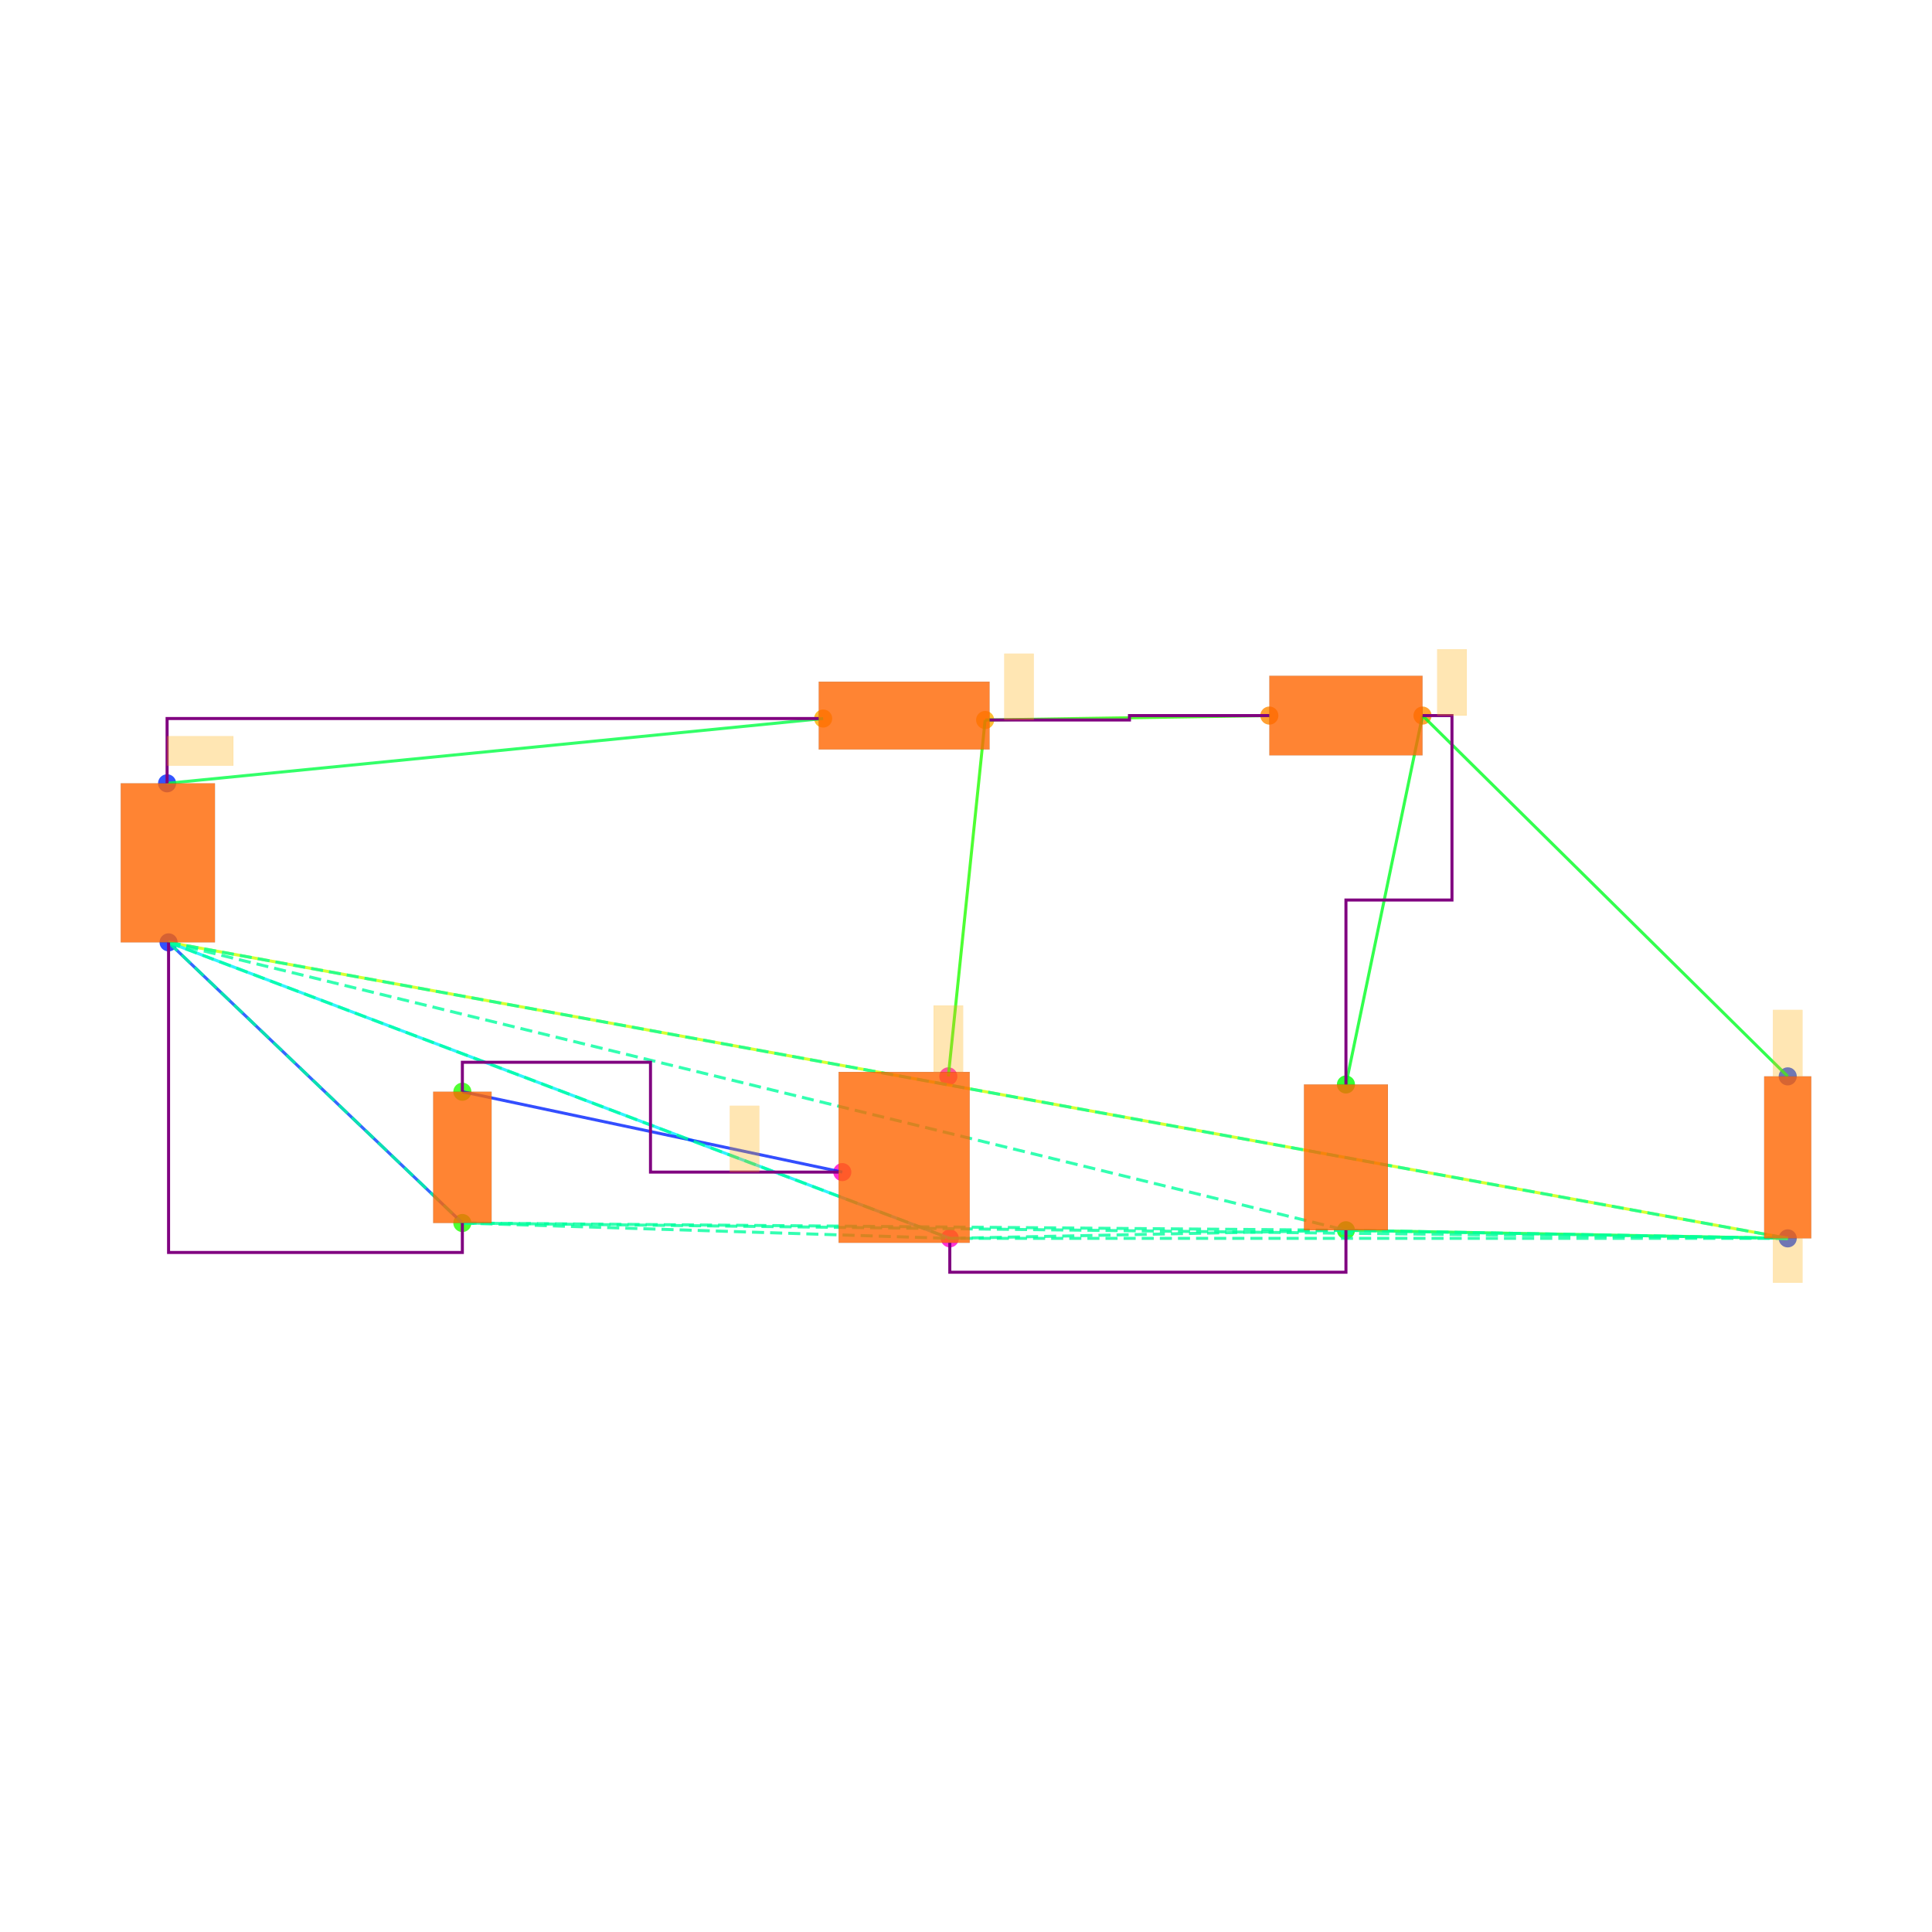
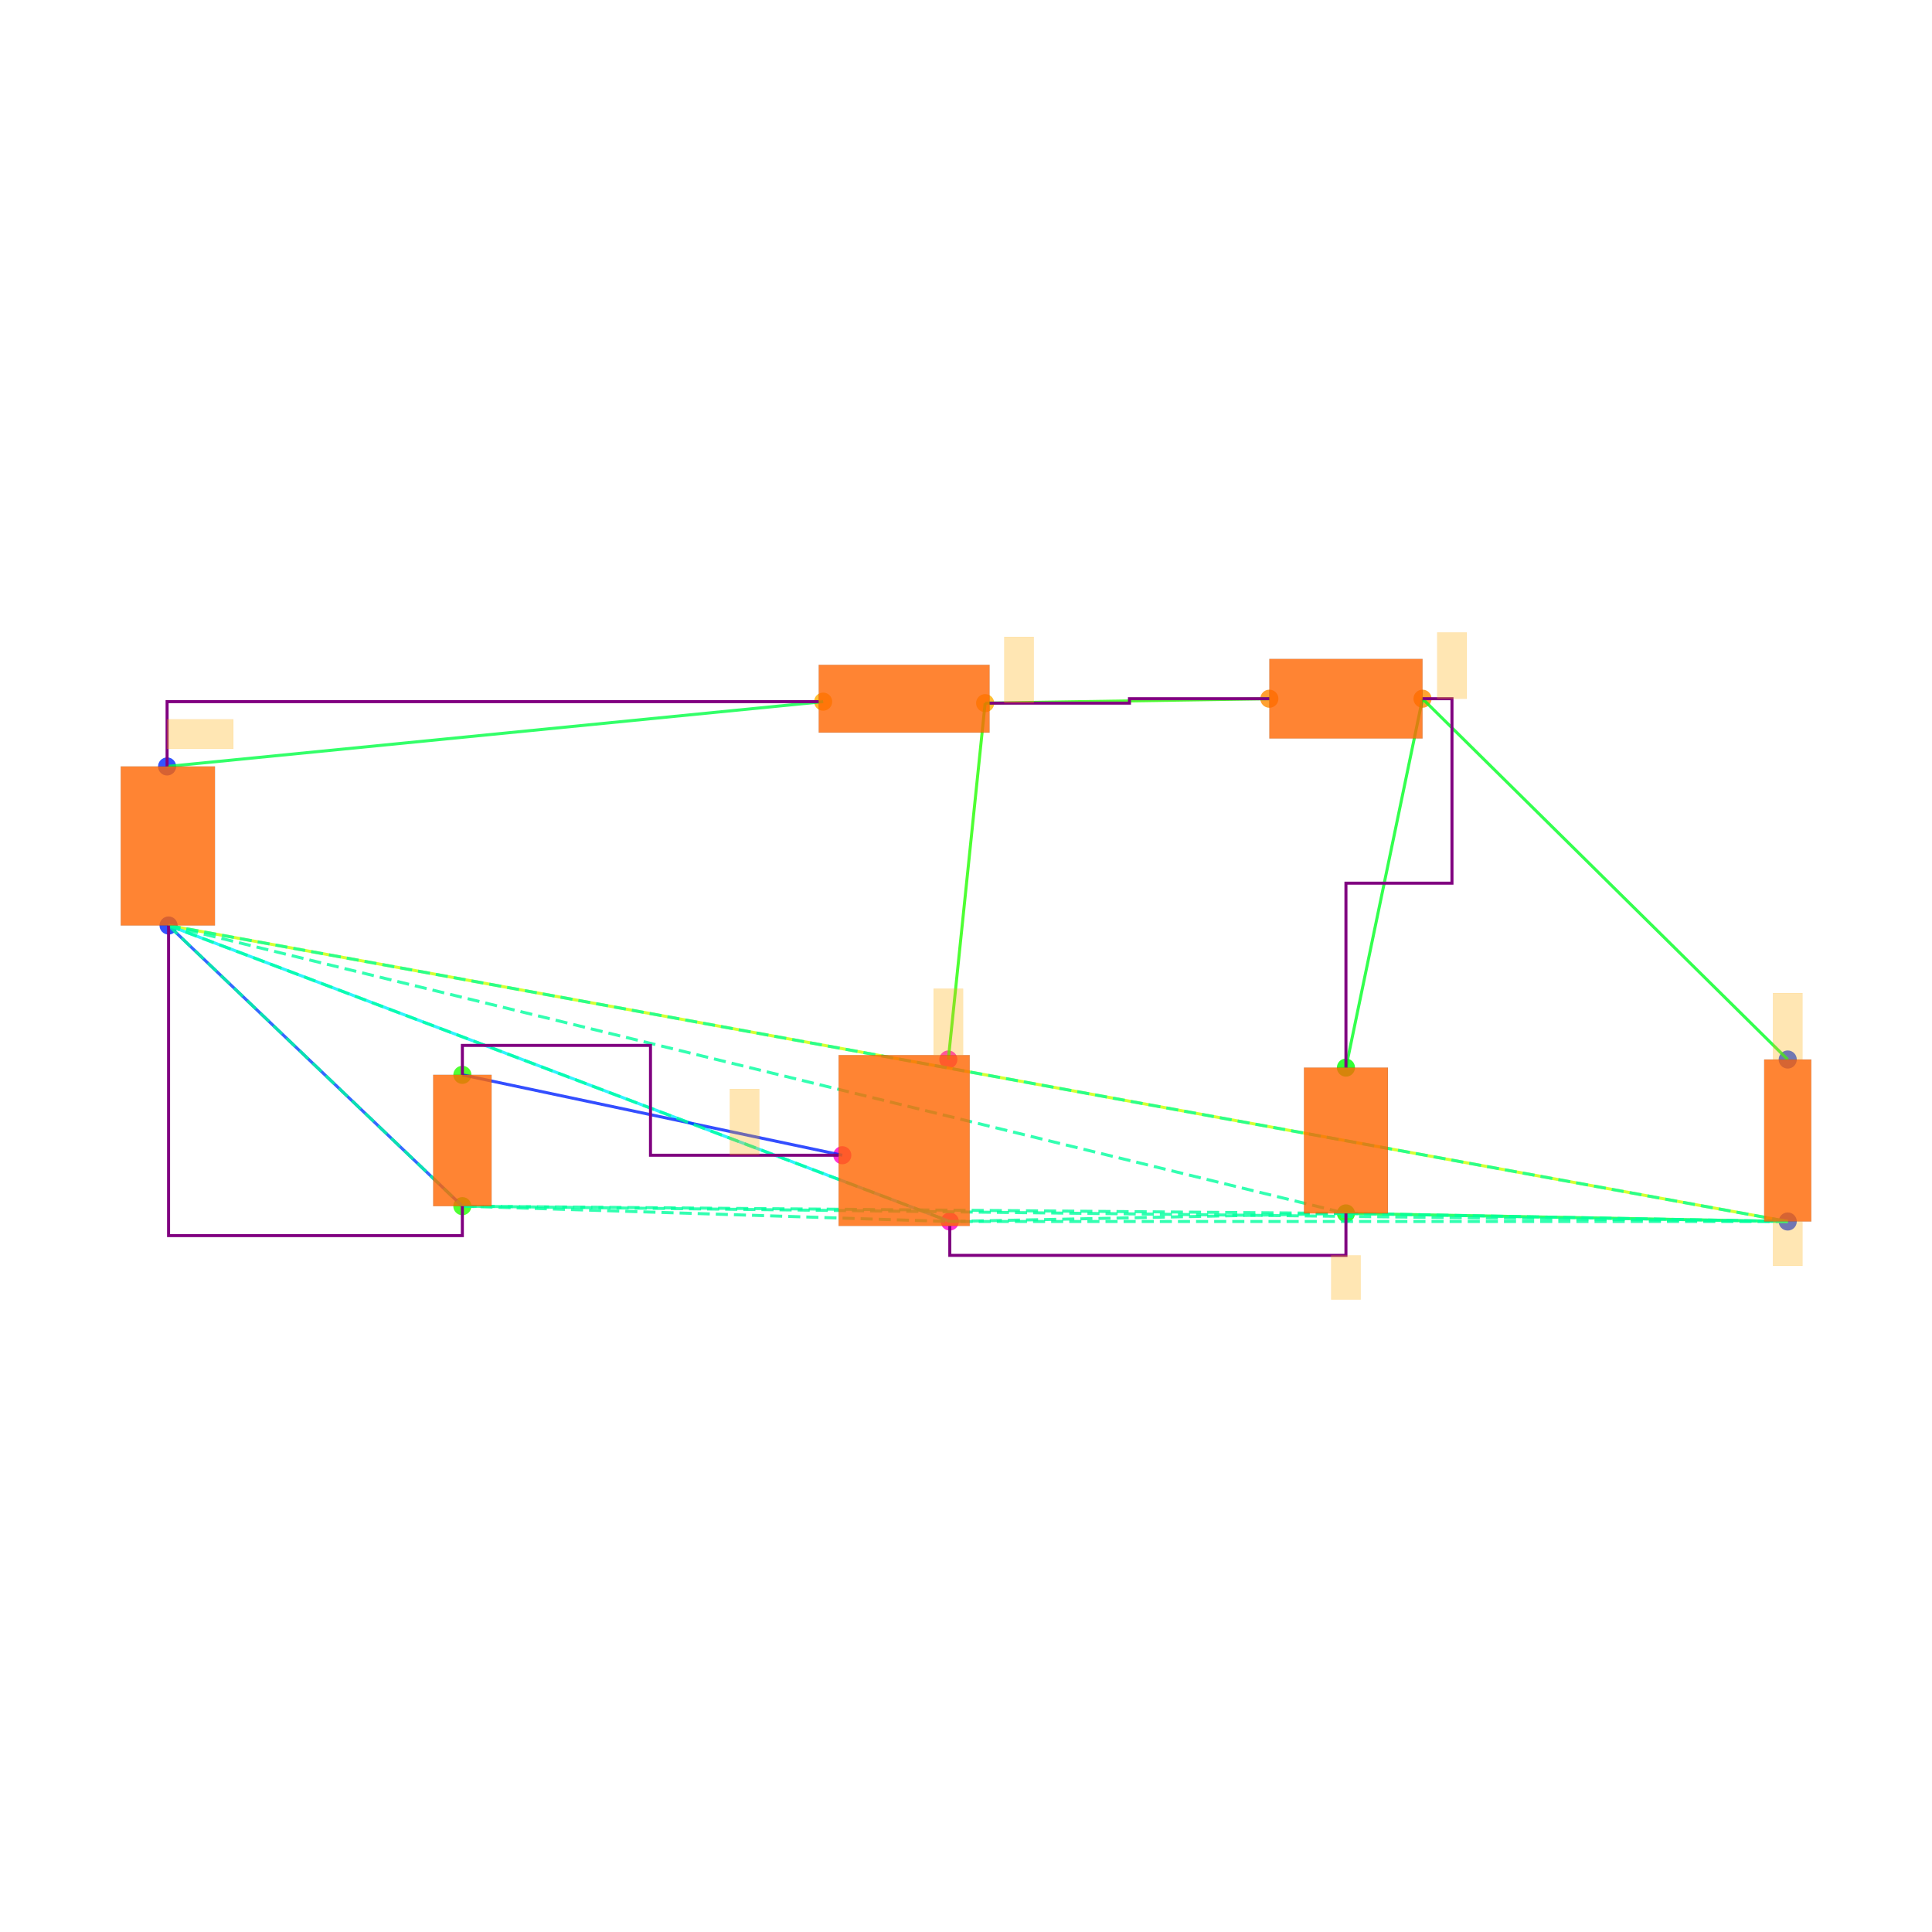
<svg xmlns="http://www.w3.org/2000/svg" width="640" height="640" viewBox="0 0 640 640">
  <rect width="100%" height="100%" fill="white" />
  <g>
-     <circle data-type="point" data-label="V1.1 y+" data-x="-5.005" data-y="2.54" cx="55.353" cy="259.485" r="3" fill="hsl(230, 100%, 50%, 0.8)" />
+     <circle data-type="point" data-label="V1.1 y+" data-x="-5.005" data-y="2.54" cx="55.353" cy="253.899" r="3" fill="hsl(230, 100%, 50%, 0.8)" />
  </g>
  <g>
-     <circle data-type="point" data-label="V1.2 y-" data-x="-4.995" data-y="1.46" cx="55.841" cy="312.17" r="3" fill="hsl(231, 100%, 50%, 0.8)" />
+     <circle data-type="point" data-label="V1.2 y-" data-x="-4.995" data-y="1.46" cx="55.841" cy="306.585" r="3" fill="hsl(231, 100%, 50%, 0.8)" />
  </g>
  <g>
-     <circle data-type="point" data-label="L1.1 x-" data-x="-0.55" data-y="2.98" cx="272.681" cy="238.021" r="3" fill="hsl(40, 100%, 50%, 0.8)" />
+     <circle data-type="point" data-label="L1.1 x-" data-x="-0.55" data-y="2.98" cx="272.681" cy="232.435" r="3" fill="hsl(40, 100%, 50%, 0.8)" />
  </g>
  <g>
-     <circle data-type="point" data-label="L1.2 x+" data-x="0.55" data-y="2.97" cx="326.342" cy="238.508" r="3" fill="hsl(41, 100%, 50%, 0.8)" />
+     <circle data-type="point" data-label="L1.2 x+" data-x="0.55" data-y="2.97" cx="326.342" cy="232.923" r="3" fill="hsl(41, 100%, 50%, 0.8)" />
  </g>
  <g>
-     <circle data-type="point" data-label="D1.1 x-" data-x="2.48" data-y="3" cx="420.493" cy="237.045" r="3" fill="hsl(32, 100%, 50%, 0.8)" />
+     <circle data-type="point" data-label="D1.1 x-" data-x="2.48" data-y="3" cx="420.493" cy="231.459" r="3" fill="hsl(32, 100%, 50%, 0.8)" />
  </g>
  <g>
-     <circle data-type="point" data-label="D1.2 x+" data-x="3.52" data-y="3" cx="471.227" cy="237.045" r="3" fill="hsl(33, 100%, 50%, 0.8)" />
+     <circle data-type="point" data-label="D1.2 x+" data-x="3.52" data-y="3" cx="471.227" cy="231.459" r="3" fill="hsl(33, 100%, 50%, 0.8)" />
  </g>
  <g>
-     <circle data-type="point" data-label="C1.2 y-" data-x="3" data-y="-0.49500000000000005" cx="445.86" cy="407.541" r="3" fill="hsl(122, 100%, 50%, 0.8)" />
+     <circle data-type="point" data-label="C1.2 y-" data-x="3" data-y="-0.49500000000000005" cx="445.86" cy="401.955" r="3" fill="hsl(122, 100%, 50%, 0.8)" />
  </g>
  <g>
-     <circle data-type="point" data-label="C1.1 y+" data-x="3" data-y="0.495" cx="445.86" cy="359.246" r="3" fill="hsl(121, 100%, 50%, 0.8)" />
+     <circle data-type="point" data-label="C1.1 y+" data-x="3" data-y="0.495" cx="445.86" cy="353.66" r="3" fill="hsl(121, 100%, 50%, 0.8)" />
  </g>
  <g>
-     <circle data-type="point" data-label="R1.1 y+" data-x="6" data-y="0.5499999999999999" cx="592.208" cy="356.563" r="3" fill="hsl(226, 100%, 50%, 0.8)" />
+     <circle data-type="point" data-label="R1.1 y+" data-x="6" data-y="0.5499999999999999" cx="592.208" cy="350.977" r="3" fill="hsl(226, 100%, 50%, 0.8)" />
  </g>
  <g>
-     <circle data-type="point" data-label="R1.2 y-" data-x="6" data-y="-0.55" cx="592.208" cy="410.224" r="3" fill="hsl(227, 100%, 50%, 0.8)" />
+     <circle data-type="point" data-label="R1.2 y-" data-x="6" data-y="-0.55" cx="592.208" cy="404.638" r="3" fill="hsl(227, 100%, 50%, 0.8)" />
  </g>
  <g>
-     <circle data-type="point" data-label="V2.1 y+" data-x="-2.9999378" data-y="0.4458008" cx="153.166" cy="361.646" r="3" fill="hsl(111, 100%, 50%, 0.8)" />
+     <circle data-type="point" data-label="V2.1 y+" data-x="-2.9999378" data-y="0.4458008" cx="153.166" cy="356.06" r="3" fill="hsl(111, 100%, 50%, 0.8)" />
  </g>
  <g>
-     <circle data-type="point" data-label="V2.2 y-" data-x="-3.0000622" data-y="-0.4458008" cx="153.16" cy="405.141" r="3" fill="hsl(112, 100%, 50%, 0.8)" />
+     <circle data-type="point" data-label="V2.2 y-" data-x="-3.0000622" data-y="-0.4458008" cx="153.16" cy="399.555" r="3" fill="hsl(112, 100%, 50%, 0.8)" />
  </g>
  <g>
-     <circle data-type="point" data-label="M1.1 y+" data-x="0.3" data-y="0.55" cx="314.146" cy="356.563" r="3" fill="hsl(311, 100%, 50%, 0.8)" />
+     <circle data-type="point" data-label="M1.1 y+" data-x="0.3" data-y="0.55" cx="314.146" cy="350.977" r="3" fill="hsl(311, 100%, 50%, 0.8)" />
  </g>
  <g>
-     <circle data-type="point" data-label="M1.2 y-" data-x="0.31" data-y="-0.55" cx="314.634" cy="410.224" r="3" fill="hsl(312, 100%, 50%, 0.8)" />
+     <circle data-type="point" data-label="M1.2 y-" data-x="0.31" data-y="-0.55" cx="314.634" cy="404.638" r="3" fill="hsl(312, 100%, 50%, 0.8)" />
  </g>
  <g>
-     <circle data-type="point" data-label="M1.3 x-" data-x="-0.42" data-y="-0.1" cx="279.022" cy="388.272" r="3" fill="hsl(313, 100%, 50%, 0.8)" />
+     <circle data-type="point" data-label="M1.3 x-" data-x="-0.42" data-y="-0.1" cx="279.022" cy="382.686" r="3" fill="hsl(313, 100%, 50%, 0.8)" />
  </g>
  <g>
-     <polyline data-points="-5.005,2.54 -0.55,2.98" data-type="line" data-label="" points="55.353,259.485 272.681,238.021" fill="none" stroke="hsl(136, 100%, 50%, 0.8)" stroke-width="1" />
+     <polyline data-points="-5.005,2.54 -0.55,2.98" data-type="line" data-label="" points="55.353,253.899 272.681,232.435" fill="none" stroke="hsl(136, 100%, 50%, 0.8)" stroke-width="1" />
  </g>
  <g>
-     <polyline data-points="0.55,2.97 2.48,3" data-type="line" data-label="" points="326.342,238.508 420.493,237.045" fill="none" stroke="hsl(112, 100%, 50%, 0.8)" stroke-width="1" />
+     <polyline data-points="0.55,2.97 2.48,3" data-type="line" data-label="" points="326.342,232.923 420.493,231.459" fill="none" stroke="hsl(112, 100%, 50%, 0.8)" stroke-width="1" />
  </g>
  <g>
-     <polyline data-points="3.52,3 3,0.495" data-type="line" data-label="" points="471.227,237.045 445.86,359.246" fill="none" stroke="hsl(128, 100%, 50%, 0.8)" stroke-width="1" />
+     <polyline data-points="3.52,3 3,0.495" data-type="line" data-label="" points="471.227,231.459 445.86,353.66" fill="none" stroke="hsl(128, 100%, 50%, 0.8)" stroke-width="1" />
  </g>
  <g>
-     <polyline data-points="3.52,3 6,0.5499999999999999" data-type="line" data-label="" points="471.227,237.045 592.208,356.563" fill="none" stroke="hsl(128, 100%, 50%, 0.8)" stroke-width="1" />
+     <polyline data-points="3.52,3 6,0.5499999999999999" data-type="line" data-label="" points="471.227,231.459 592.208,350.977" fill="none" stroke="hsl(128, 100%, 50%, 0.8)" stroke-width="1" />
  </g>
  <g>
-     <polyline data-points="3,-0.49500000000000005 6,-0.55" data-type="line" data-label="" points="445.86,407.541 592.208,410.224" fill="none" stroke="hsl(136, 100%, 50%, 0.8)" stroke-width="1" />
+     <polyline data-points="3,-0.49500000000000005 6,-0.55" data-type="line" data-label="" points="445.86,401.955 592.208,404.638" fill="none" stroke="hsl(136, 100%, 50%, 0.8)" stroke-width="1" />
  </g>
  <g>
-     <polyline data-points="6,-0.55 -4.995,1.46" data-type="line" data-label="" points="592.208,410.224 55.841,312.17" fill="none" stroke="hsl(72, 100%, 50%, 0.8)" stroke-width="1" />
+     <polyline data-points="6,-0.55 -4.995,1.46" data-type="line" data-label="" points="592.208,404.638 55.841,306.585" fill="none" stroke="hsl(72, 100%, 50%, 0.8)" stroke-width="1" />
  </g>
  <g>
-     <polyline data-points="0.55,2.97 0.3,0.55" data-type="line" data-label="" points="326.342,238.508 314.146,356.563" fill="none" stroke="hsl(112, 100%, 50%, 0.8)" stroke-width="1" />
+     <polyline data-points="0.55,2.97 0.3,0.55" data-type="line" data-label="" points="326.342,232.923 314.146,350.977" fill="none" stroke="hsl(112, 100%, 50%, 0.8)" stroke-width="1" />
  </g>
  <g>
-     <polyline data-points="0.31,-0.55 -4.995,1.46" data-type="line" data-label="" points="314.634,410.224 55.841,312.17" fill="none" stroke="hsl(184, 100%, 50%, 0.8)" stroke-width="1" />
+     <polyline data-points="0.31,-0.55 -4.995,1.46" data-type="line" data-label="" points="314.634,404.638 55.841,306.585" fill="none" stroke="hsl(184, 100%, 50%, 0.8)" stroke-width="1" />
  </g>
  <g>
-     <polyline data-points="-0.42,-0.1 -2.9999378,0.4458008" data-type="line" data-label="" points="279.022,388.272 153.166,361.646" fill="none" stroke="hsl(232, 100%, 50%, 0.8)" stroke-width="1" />
+     <polyline data-points="-0.42,-0.1 -2.9999378,0.4458008" data-type="line" data-label="" points="279.022,382.686 153.166,356.06" fill="none" stroke="hsl(232, 100%, 50%, 0.8)" stroke-width="1" />
  </g>
  <g>
-     <polyline data-points="-3.0000622,-0.4458008 -4.995,1.46" data-type="line" data-label="" points="153.16,405.141 55.841,312.17" fill="none" stroke="hsl(224, 100%, 50%, 0.8)" stroke-width="1" />
+     <polyline data-points="-3.0000622,-0.4458008 -4.995,1.46" data-type="line" data-label="" points="153.16,399.555 55.841,306.585" fill="none" stroke="hsl(224, 100%, 50%, 0.8)" stroke-width="1" />
  </g>
  <g>
-     <polyline data-points="-4.995,1.46 3,-0.49500000000000005" data-type="line" data-label="" points="55.841,312.17 445.86,407.541" fill="none" stroke="hsl(157, 100%, 50%, 0.8)" stroke-width="1" stroke-dasharray="4 2" />
+     <polyline data-points="-4.995,1.46 3,-0.49500000000000005" data-type="line" data-label="" points="55.841,306.585 445.86,401.955" fill="none" stroke="hsl(157, 100%, 50%, 0.8)" stroke-width="1" stroke-dasharray="4 2" />
  </g>
  <g>
-     <polyline data-points="-4.995,1.46 6,-0.55" data-type="line" data-label="" points="55.841,312.17 592.208,410.224" fill="none" stroke="hsl(157, 100%, 50%, 0.8)" stroke-width="1" stroke-dasharray="4 2" />
+     <polyline data-points="-4.995,1.46 6,-0.55" data-type="line" data-label="" points="55.841,306.585 592.208,404.638" fill="none" stroke="hsl(157, 100%, 50%, 0.8)" stroke-width="1" stroke-dasharray="4 2" />
  </g>
  <g>
-     <polyline data-points="-4.995,1.46 -3.0000622,-0.4458008" data-type="line" data-label="" points="55.841,312.17 153.16,405.141" fill="none" stroke="hsl(157, 100%, 50%, 0.8)" stroke-width="1" stroke-dasharray="4 2" />
+     <polyline data-points="-4.995,1.46 -3.0000622,-0.4458008" data-type="line" data-label="" points="55.841,306.585 153.16,399.555" fill="none" stroke="hsl(157, 100%, 50%, 0.8)" stroke-width="1" stroke-dasharray="4 2" />
  </g>
  <g>
-     <polyline data-points="-4.995,1.46 0.31,-0.55" data-type="line" data-label="" points="55.841,312.17 314.634,410.224" fill="none" stroke="hsl(157, 100%, 50%, 0.8)" stroke-width="1" stroke-dasharray="4 2" />
+     <polyline data-points="-4.995,1.46 0.31,-0.55" data-type="line" data-label="" points="55.841,306.585 314.634,404.638" fill="none" stroke="hsl(157, 100%, 50%, 0.8)" stroke-width="1" stroke-dasharray="4 2" />
  </g>
  <g>
-     <polyline data-points="3,-0.49500000000000005 6,-0.55" data-type="line" data-label="" points="445.86,407.541 592.208,410.224" fill="none" stroke="hsl(157, 100%, 50%, 0.8)" stroke-width="1" stroke-dasharray="4 2" />
+     <polyline data-points="3,-0.49500000000000005 6,-0.55" data-type="line" data-label="" points="445.86,401.955 592.208,404.638" fill="none" stroke="hsl(157, 100%, 50%, 0.8)" stroke-width="1" stroke-dasharray="4 2" />
  </g>
  <g>
-     <polyline data-points="3,-0.49500000000000005 -3.0000622,-0.4458008" data-type="line" data-label="" points="445.86,407.541 153.16,405.141" fill="none" stroke="hsl(157, 100%, 50%, 0.8)" stroke-width="1" stroke-dasharray="4 2" />
+     <polyline data-points="3,-0.49500000000000005 -3.0000622,-0.4458008" data-type="line" data-label="" points="445.86,401.955 153.16,399.555" fill="none" stroke="hsl(157, 100%, 50%, 0.8)" stroke-width="1" stroke-dasharray="4 2" />
  </g>
  <g>
-     <polyline data-points="3,-0.49500000000000005 0.31,-0.55" data-type="line" data-label="" points="445.86,407.541 314.634,410.224" fill="none" stroke="hsl(157, 100%, 50%, 0.8)" stroke-width="1" stroke-dasharray="4 2" />
+     <polyline data-points="3,-0.49500000000000005 0.31,-0.55" data-type="line" data-label="" points="445.86,401.955 314.634,404.638" fill="none" stroke="hsl(157, 100%, 50%, 0.8)" stroke-width="1" stroke-dasharray="4 2" />
  </g>
  <g>
-     <polyline data-points="6,-0.55 -3.0000622,-0.4458008" data-type="line" data-label="" points="592.208,410.224 153.16,405.141" fill="none" stroke="hsl(157, 100%, 50%, 0.8)" stroke-width="1" stroke-dasharray="4 2" />
+     <polyline data-points="6,-0.55 -3.0000622,-0.4458008" data-type="line" data-label="" points="592.208,404.638 153.16,399.555" fill="none" stroke="hsl(157, 100%, 50%, 0.8)" stroke-width="1" stroke-dasharray="4 2" />
  </g>
  <g>
-     <polyline data-points="6,-0.55 0.31,-0.55" data-type="line" data-label="" points="592.208,410.224 314.634,410.224" fill="none" stroke="hsl(157, 100%, 50%, 0.8)" stroke-width="1" stroke-dasharray="4 2" />
+     <polyline data-points="6,-0.55 0.31,-0.55" data-type="line" data-label="" points="592.208,404.638 314.634,404.638" fill="none" stroke="hsl(157, 100%, 50%, 0.8)" stroke-width="1" stroke-dasharray="4 2" />
  </g>
  <g>
-     <polyline data-points="-3.0000622,-0.4458008 0.31,-0.55" data-type="line" data-label="" points="153.16,405.141 314.634,410.224" fill="none" stroke="hsl(157, 100%, 50%, 0.8)" stroke-width="1" stroke-dasharray="4 2" />
+     <polyline data-points="-3.0000622,-0.4458008 0.31,-0.55" data-type="line" data-label="" points="153.16,399.555 314.634,404.638" fill="none" stroke="hsl(157, 100%, 50%, 0.8)" stroke-width="1" stroke-dasharray="4 2" />
  </g>
  <g>
-     <polyline data-points="0.58,2.97 0.78,2.97 1.53,2.97 1.53,3 2.28,3 2.48,3" data-type="line" data-label="" points="327.805,238.508 337.562,238.508 374.149,238.508 374.149,237.045 410.736,237.045 420.493,237.045" fill="none" stroke="purple" stroke-width="1" />
+     <polyline data-points="0.58,2.97 0.78,2.97 1.53,2.97 1.53,3 2.28,3 2.48,3" data-type="line" data-label="" points="327.805,232.923 337.562,232.923 374.149,232.923 374.149,231.459 410.736,231.459 420.493,231.459" fill="none" stroke="purple" stroke-width="1" />
  </g>
  <g>
-     <polyline data-points="-5.005,2.54 -5.005,2.9800000000000004 -0.5800000000000001,2.9800000000000004" data-type="line" data-label="" points="55.353,259.485 55.353,238.021 271.217,238.021" fill="none" stroke="purple" stroke-width="1" />
+     <polyline data-points="-5.005,2.54 -5.005,2.9800000000000004 -0.5800000000000001,2.9800000000000004" data-type="line" data-label="" points="55.353,253.899 55.353,232.435 271.217,232.435" fill="none" stroke="purple" stroke-width="1" />
  </g>
  <g>
-     <polyline data-points="3.52,3 3.7199999999999998,3 3.7199999999999998,1.7474999999999996 3,1.7474999999999996 3,0.49500000000000005" data-type="line" data-label="" points="471.227,237.045 480.983,237.045 480.983,298.145 445.86,298.145 445.86,359.246" fill="none" stroke="purple" stroke-width="1" />
+     <polyline data-points="3.52,3 3.7199999999999998,3 3.7199999999999998,1.7474999999999996 3,1.7474999999999996 3,0.49500000000000005" data-type="line" data-label="" points="471.227,231.459 480.983,231.459 480.983,292.56 445.86,292.56 445.86,353.66" fill="none" stroke="purple" stroke-width="1" />
  </g>
  <g>
-     <polyline data-points="3,-0.4950000000000001 3,-0.78 0.31,-0.78 0.31,-0.58" data-type="line" data-label="" points="445.86,407.541 445.86,421.444 314.634,421.444 314.634,411.687" fill="none" stroke="purple" stroke-width="1" />
+     <polyline data-points="3,-0.4950000000000001 3,-0.78 0.31,-0.78 0.31,-0.58" data-type="line" data-label="" points="445.86,401.955 445.86,415.858 314.634,415.858 314.634,406.102" fill="none" stroke="purple" stroke-width="1" />
  </g>
  <g>
-     <polyline data-points="-4.995,1.46 -4.995,-0.6458008 -3.0000622,-0.6458008 -3.0000622,-0.4458007999999998" data-type="line" data-label="" points="55.841,312.17 55.841,414.897 153.16,414.897 153.16,405.141" fill="none" stroke="purple" stroke-width="1" />
+     <polyline data-points="-4.995,1.46 -4.995,-0.6458008 -3.0000622,-0.6458008 -3.0000622,-0.4458007999999998" data-type="line" data-label="" points="55.841,306.585 55.841,409.312 153.16,409.312 153.16,399.555" fill="none" stroke="purple" stroke-width="1" />
  </g>
  <g>
-     <polyline data-points="-0.44499999999999984,-0.09999999999999987 -1.7224689,-0.09999999999999987 -1.7224689,0.6458008000000002 -2.9999378,0.6458008000000002 -2.9999378,0.4458008" data-type="line" data-label="" points="277.803,388.272 215.484,388.272 215.484,351.889 153.166,351.889 153.166,361.646" fill="none" stroke="purple" stroke-width="1" />
+     <polyline data-points="-0.44499999999999984,-0.09999999999999987 -1.7224689,-0.09999999999999987 -1.7224689,0.6458008000000002 -2.9999378,0.6458008000000002 -2.9999378,0.4458008" data-type="line" data-label="" points="277.803,382.686 215.484,382.686 215.484,346.304 153.166,346.304 153.166,356.06" fill="none" stroke="purple" stroke-width="1" />
  </g>
  <g>
-     <rect data-type="rect" data-label="schematic_component_0" data-x="-5" data-y="2" x="40" y="259.485" width="31.194" height="52.685" fill="hsl(24, 100%, 50%, 0.8)" stroke="black" stroke-width="0.02" />
+     <rect data-type="rect" data-label="schematic_component_0" data-x="-5" data-y="2" x="40" y="253.899" width="31.194" height="52.685" fill="hsl(24, 100%, 50%, 0.8)" stroke="black" stroke-width="0.02" />
  </g>
  <g>
-     <rect data-type="rect" data-label="schematic_component_1" data-x="0" data-y="3" x="271.217" y="225.825" width="56.588" height="22.44" fill="hsl(24, 100%, 50%, 0.8)" stroke="black" stroke-width="0.02" />
+     <rect data-type="rect" data-label="schematic_component_1" data-x="0" data-y="3" x="271.217" y="220.239" width="56.588" height="22.44" fill="hsl(24, 100%, 50%, 0.8)" stroke="black" stroke-width="0.02" />
  </g>
  <g>
-     <rect data-type="rect" data-label="schematic_component_2" data-x="3" data-y="3" x="420.493" y="223.873" width="50.734" height="26.343" fill="hsl(24, 100%, 50%, 0.8)" stroke="black" stroke-width="0.02" />
+     <rect data-type="rect" data-label="schematic_component_2" data-x="3" data-y="3" x="420.493" y="218.288" width="50.734" height="26.343" fill="hsl(24, 100%, 50%, 0.8)" stroke="black" stroke-width="0.02" />
  </g>
  <g>
-     <rect data-type="rect" data-label="schematic_component_3" data-x="3" data-y="0" x="431.957" y="359.246" width="27.806" height="48.295" fill="hsl(24, 100%, 50%, 0.8)" stroke="black" stroke-width="0.02" />
+     <rect data-type="rect" data-label="schematic_component_3" data-x="3" data-y="0" x="431.957" y="353.66" width="27.806" height="48.295" fill="hsl(24, 100%, 50%, 0.8)" stroke="black" stroke-width="0.02" />
  </g>
  <g>
-     <rect data-type="rect" data-label="schematic_component_4" data-x="6" data-y="0" x="584.416" y="356.563" width="15.584" height="53.661" fill="hsl(24, 100%, 50%, 0.8)" stroke="black" stroke-width="0.02" />
+     <rect data-type="rect" data-label="schematic_component_4" data-x="6" data-y="0" x="584.416" y="350.977" width="15.584" height="53.661" fill="hsl(24, 100%, 50%, 0.8)" stroke="black" stroke-width="0.02" />
  </g>
  <g>
-     <rect data-type="rect" data-label="schematic_component_5" data-x="-3" data-y="0" x="143.498" y="361.646" width="19.33" height="43.495" fill="hsl(24, 100%, 50%, 0.8)" stroke="black" stroke-width="0.02" />
+     <rect data-type="rect" data-label="schematic_component_5" data-x="-3" data-y="0" x="143.498" y="356.06" width="19.33" height="43.495" fill="hsl(24, 100%, 50%, 0.8)" stroke="black" stroke-width="0.02" />
  </g>
  <g>
-     <rect data-type="rect" data-label="schematic_component_6" data-x="0" data-y="0" x="277.803" y="355.099" width="43.417" height="56.588" fill="hsl(24, 100%, 50%, 0.8)" stroke="black" stroke-width="0.02" />
+     <rect data-type="rect" data-label="schematic_component_6" data-x="0" data-y="0" x="277.803" y="349.514" width="43.417" height="56.588" fill="hsl(24, 100%, 50%, 0.8)" stroke="black" stroke-width="0.02" />
  </g>
  <g>
-     <rect data-type="rect" data-label="connectivity_net2" data-x="6" data-y="0.776" x="587.33" y="334.562" width="9.757" height="21.952" fill="hsl(40, 100%, 50%, 0.3)" stroke="hsl(40, 100%, 50%, 1)" stroke-width="0.02" />
+     <rect data-type="rect" data-label="connectivity_net2" data-x="6" data-y="0.776" x="587.33" y="328.976" width="9.757" height="21.952" fill="hsl(40, 100%, 50%, 0.3)" stroke="hsl(40, 100%, 50%, 1)" stroke-width="0.02" />
  </g>
  <g>
-     <rect data-type="rect" data-label="connectivity_net2" data-x="3.7199999999999998" data-y="3.225" x="476.105" y="215.093" width="9.757" height="21.952" fill="hsl(40, 100%, 50%, 0.3)" stroke="hsl(40, 100%, 50%, 1)" stroke-width="0.02" />
+     <rect data-type="rect" data-label="connectivity_net2" data-x="3.7199999999999998" data-y="3.225" x="476.105" y="209.507" width="9.757" height="21.952" fill="hsl(40, 100%, 50%, 0.3)" stroke="hsl(40, 100%, 50%, 1)" stroke-width="0.02" />
  </g>
  <g>
-     <rect data-type="rect" data-label="connectivity_net1" data-x="0.3" data-y="0.8059999999999999" x="309.268" y="333.098" width="9.757" height="21.952" fill="hsl(40, 100%, 50%, 0.3)" stroke="hsl(40, 100%, 50%, 1)" stroke-width="0.02" />
+     <rect data-type="rect" data-label="connectivity_net1" data-x="0.3" data-y="0.8059999999999999" x="309.268" y="327.513" width="9.757" height="21.952" fill="hsl(40, 100%, 50%, 0.3)" stroke="hsl(40, 100%, 50%, 1)" stroke-width="0.02" />
  </g>
  <g>
-     <rect data-type="rect" data-label="connectivity_net1" data-x="0.78" data-y="3.1950000000000003" x="332.684" y="216.556" width="9.757" height="21.952" fill="hsl(40, 100%, 50%, 0.3)" stroke="hsl(40, 100%, 50%, 1)" stroke-width="0.02" />
+     <rect data-type="rect" data-label="connectivity_net1" data-x="0.78" data-y="3.1950000000000003" x="332.684" y="210.97" width="9.757" height="21.952" fill="hsl(40, 100%, 50%, 0.3)" stroke="hsl(40, 100%, 50%, 1)" stroke-width="0.02" />
  </g>
  <g>
-     <rect data-type="rect" data-label="connectivity_net3" data-x="6" data-y="-0.7010000000000001" x="587.33" y="410.273" width="9.757" height="14.635" fill="hsl(40, 100%, 50%, 0.3)" stroke="hsl(40, 100%, 50%, 1)" stroke-width="0.02" />
+     <rect data-type="rect" data-label="connectivity_net3" data-x="6" data-y="-0.7010000000000001" x="587.33" y="404.687" width="9.757" height="14.635" fill="hsl(40, 100%, 50%, 0.3)" stroke="hsl(40, 100%, 50%, 1)" stroke-width="0.02" />
  </g>
  <g>
-     <rect data-type="rect" data-label="connectivity_net0" data-x="-4.78" data-y="2.7600000000000002" x="55.353" y="243.874" width="21.952" height="9.757" fill="hsl(40, 100%, 50%, 0.3)" stroke="hsl(40, 100%, 50%, 1)" stroke-width="0.02" />
+     <rect data-type="rect" data-label="connectivity_net3" data-x="3" data-y="-0.93" x="440.981" y="415.858" width="9.757" height="14.635" fill="hsl(40, 100%, 50%, 0.3)" stroke="hsl(40, 100%, 50%, 1)" stroke-width="0.02" />
  </g>
  <g>
-     <rect data-type="rect" data-label="connectivity_net4" data-x="-1.08373445" data-y="0.12500000000000014" x="241.765" y="366.319" width="9.757" height="21.952" fill="hsl(40, 100%, 50%, 0.3)" stroke="hsl(40, 100%, 50%, 1)" stroke-width="0.02" />
+     <rect data-type="rect" data-label="connectivity_net0" data-x="-4.78" data-y="2.7600000000000002" x="55.353" y="238.289" width="21.952" height="9.757" fill="hsl(40, 100%, 50%, 0.3)" stroke="hsl(40, 100%, 50%, 1)" stroke-width="0.02" />
+   </g>
+   <g>
+     <rect data-type="rect" data-label="connectivity_net4" data-x="-1.08373445" data-y="0.12500000000000014" x="241.765" y="360.734" width="9.757" height="21.952" fill="hsl(40, 100%, 50%, 0.3)" stroke="hsl(40, 100%, 50%, 1)" stroke-width="0.02" />
  </g>
  <g id="crosshair" style="display: none">
    <line id="crosshair-h" y1="0" y2="640" stroke="#666" stroke-width="0.5" />
    <line id="crosshair-v" x1="0" x2="640" stroke="#666" stroke-width="0.5" />
    <text id="coordinates" font-family="monospace" font-size="12" fill="#666" />
  </g>
</svg>
